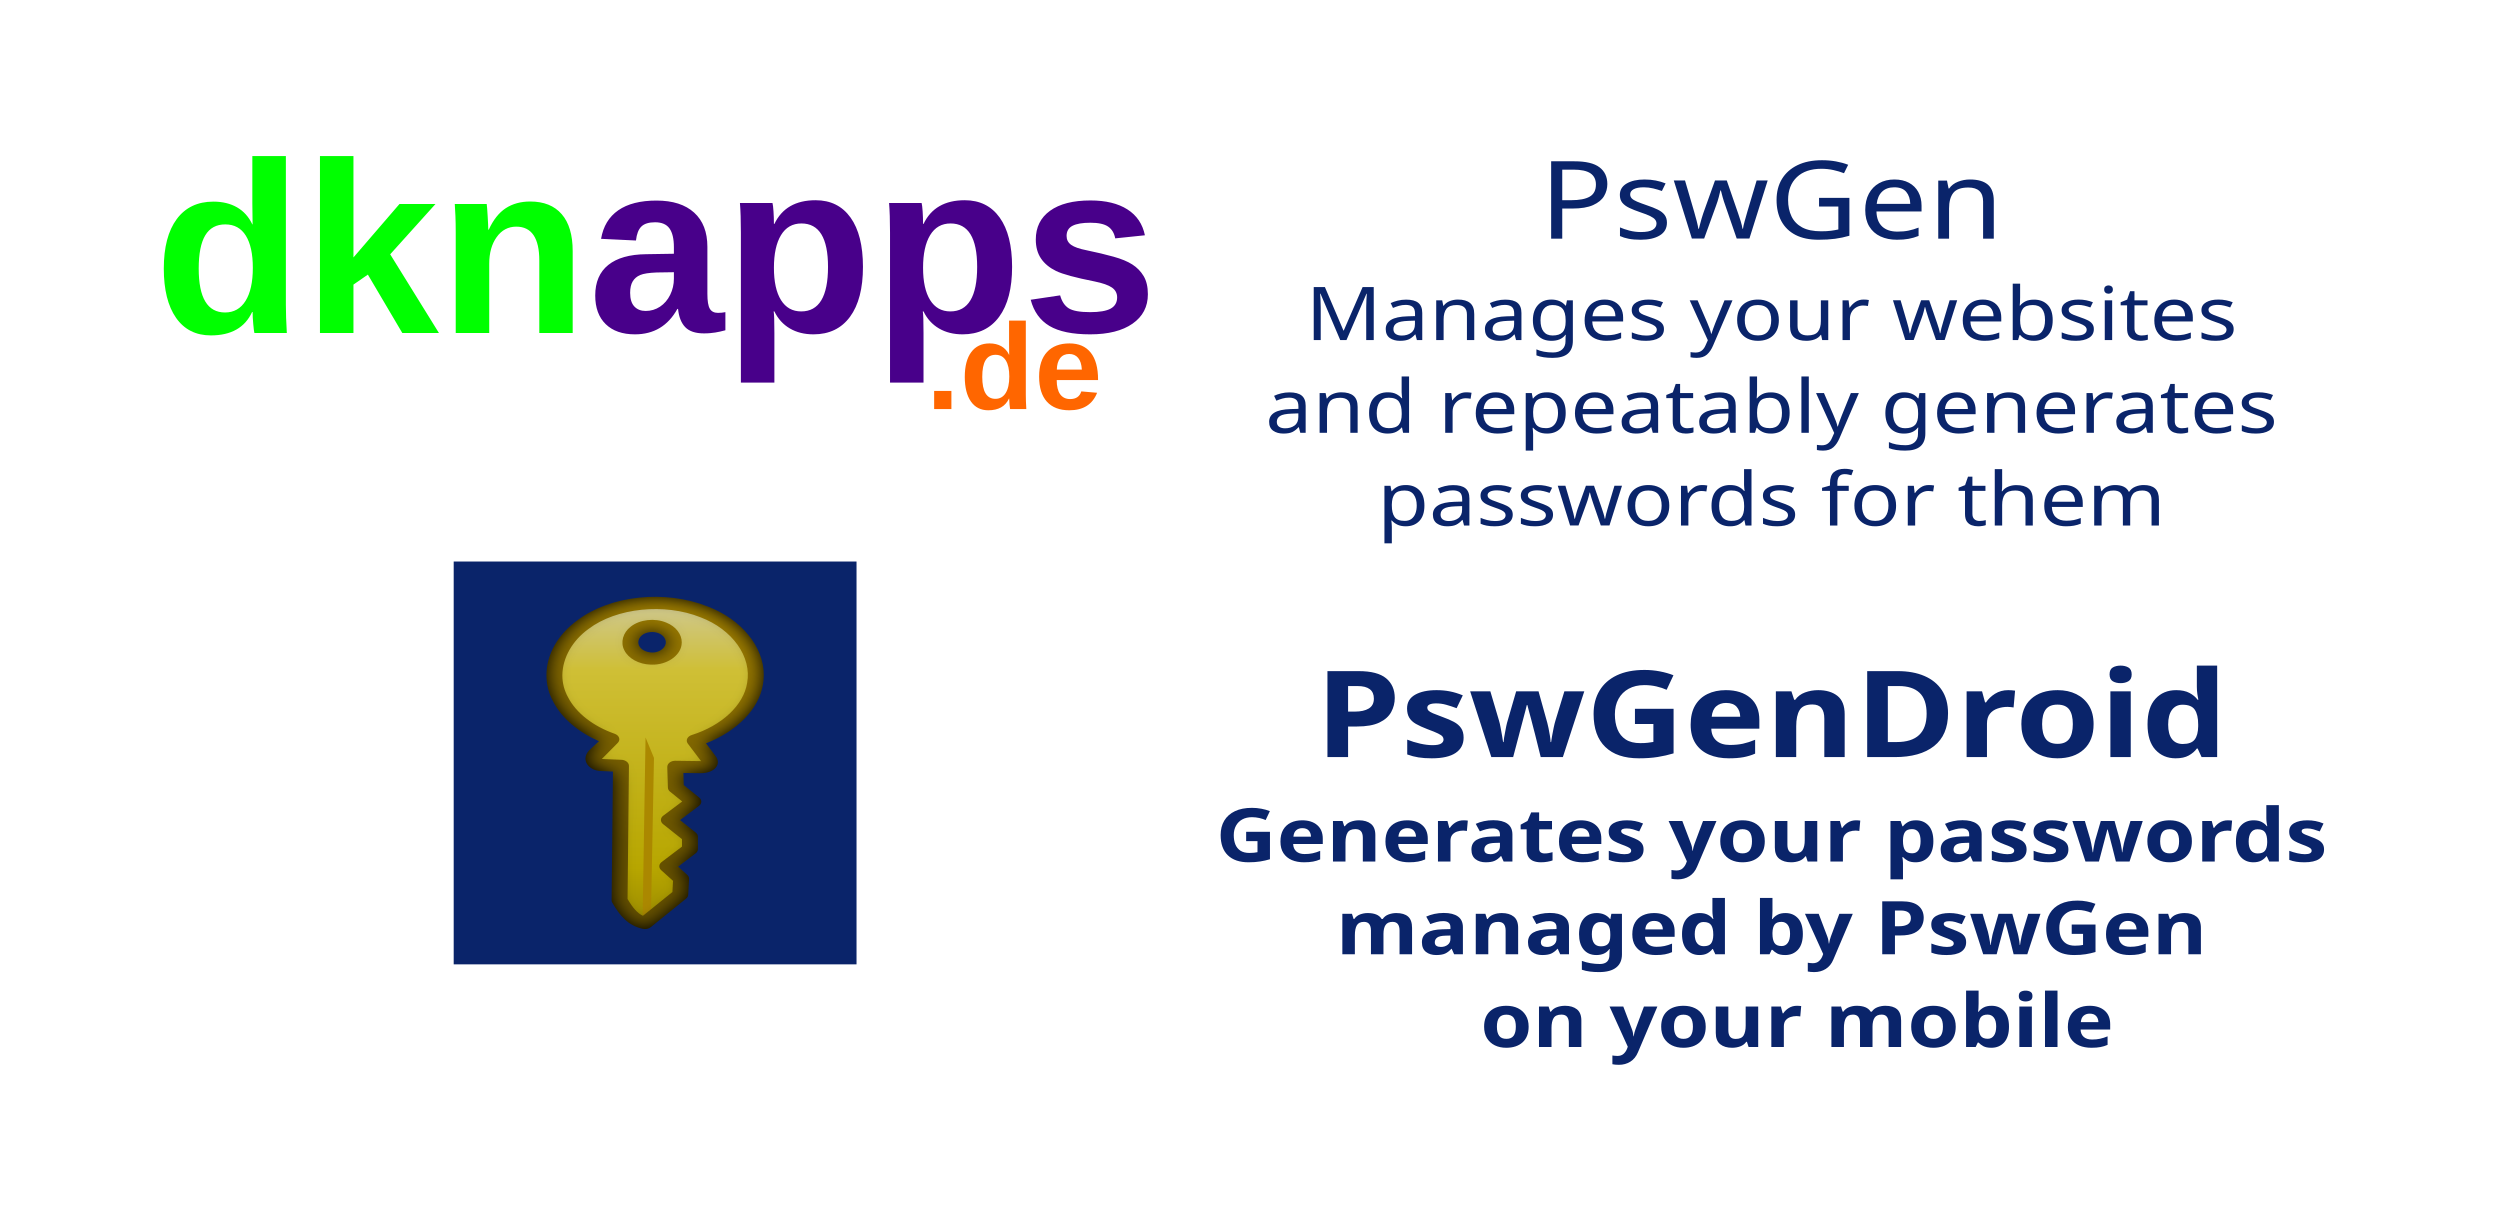
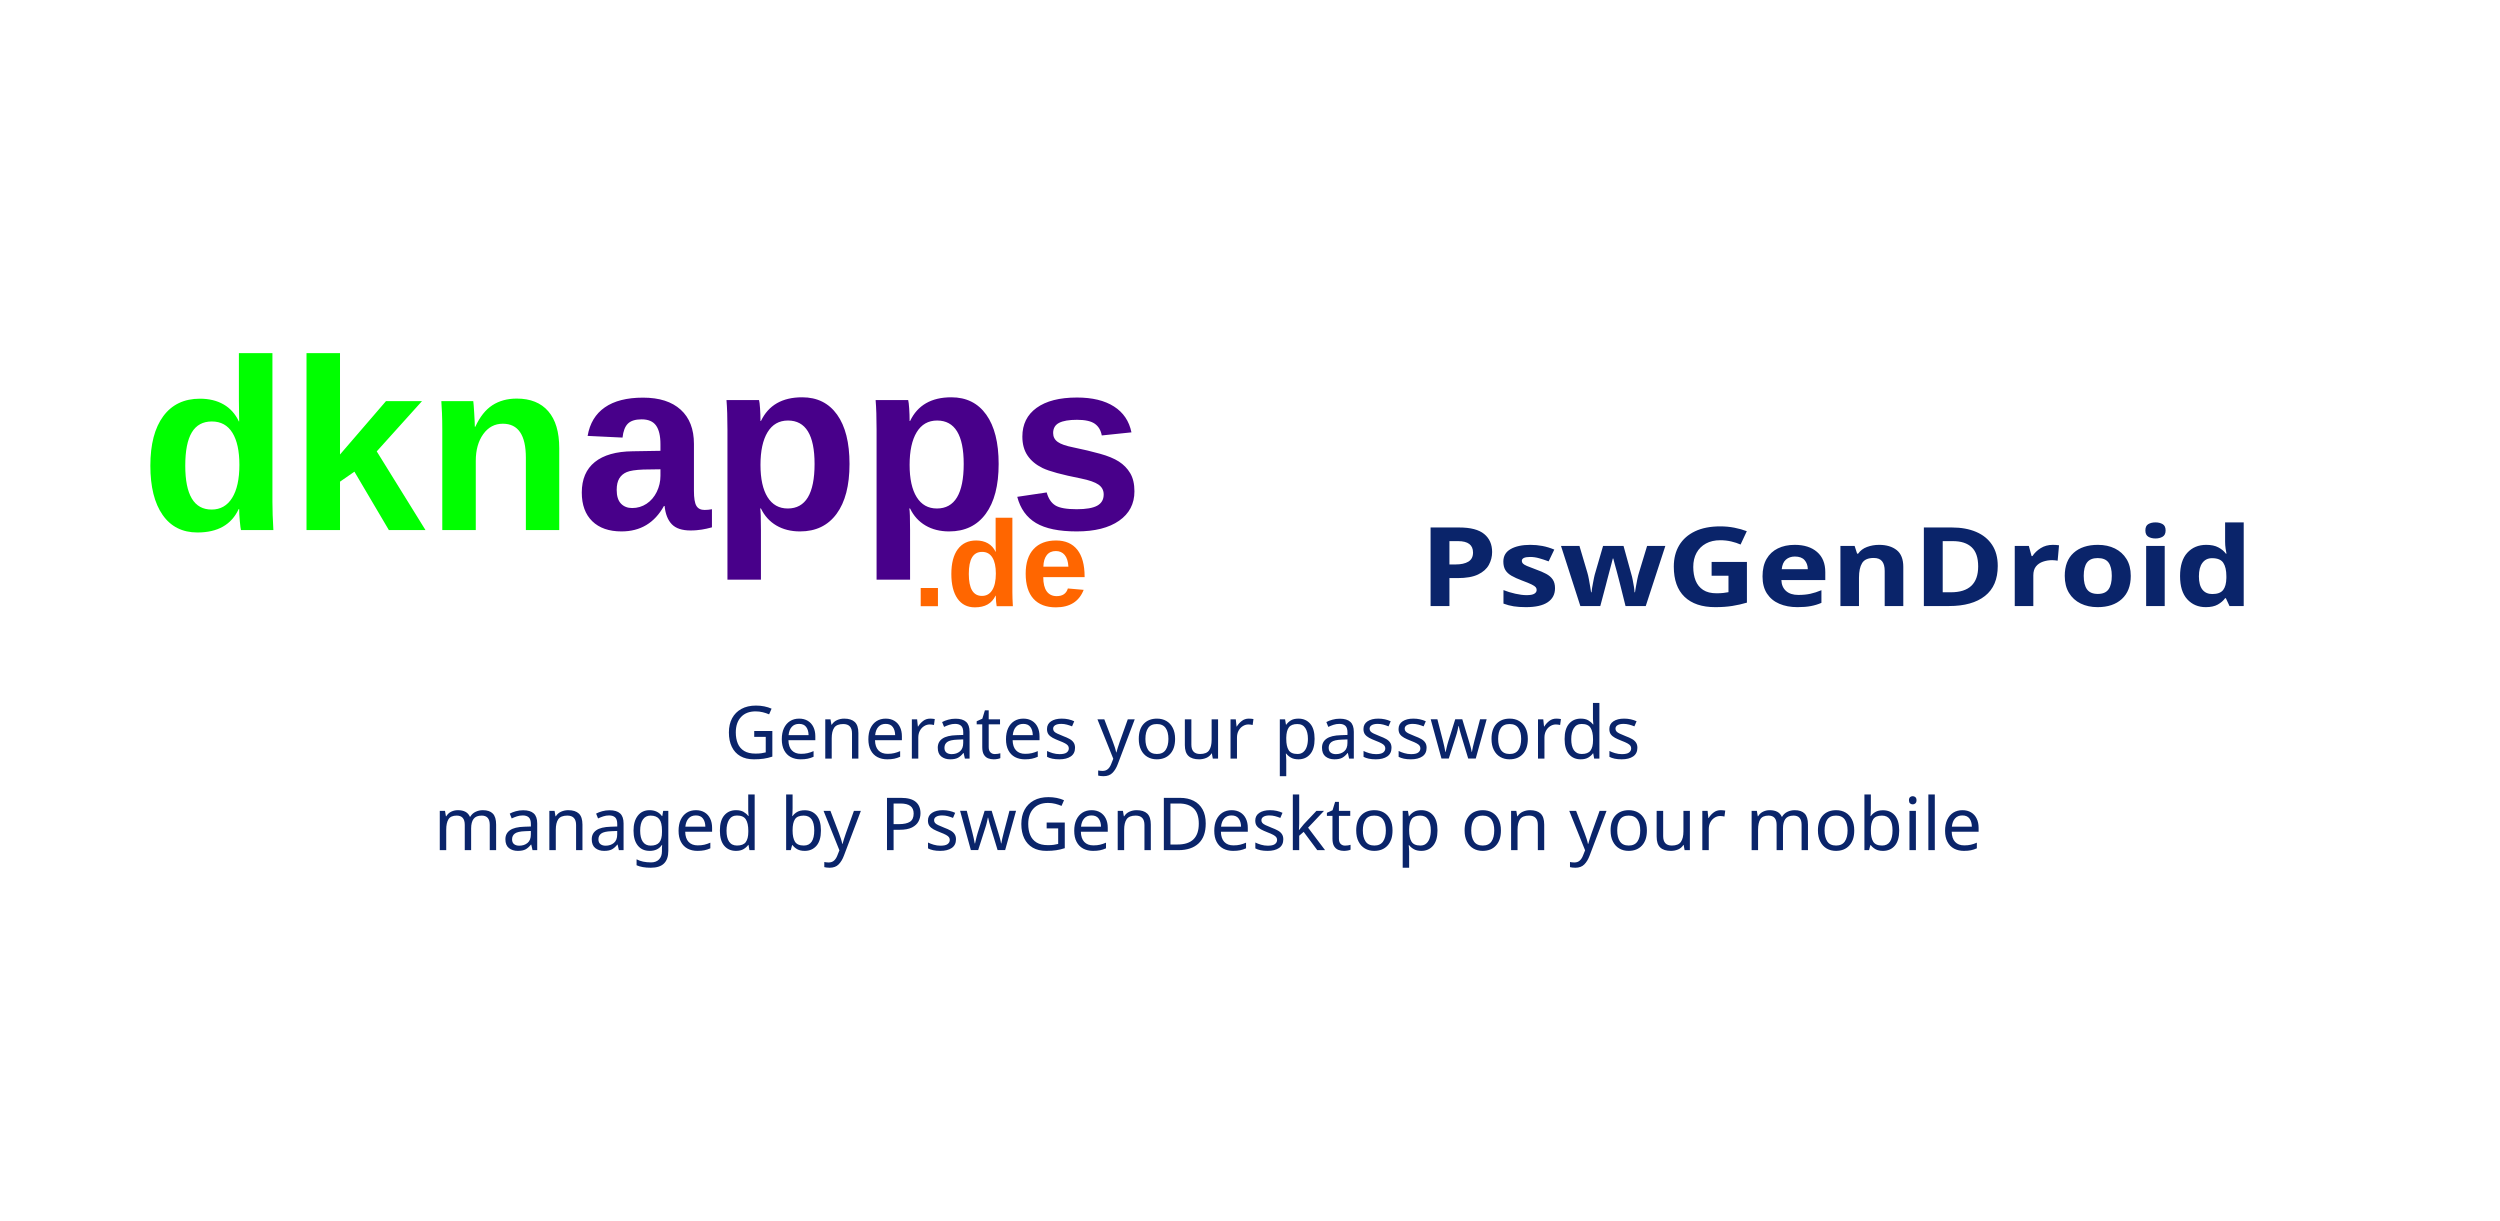
<svg xmlns="http://www.w3.org/2000/svg" xmlns:xlink="http://www.w3.org/1999/xlink" width="1024" height="500" id="svg3007" version="1.1">
  <defs id="defs3009">
    <filter id="filter3164" color-interpolation-filters="sRGB">
      <feGaussianBlur id="feGaussianBlur3166" result="result6" stdDeviation="1.5" />
      <feComposite id="feComposite3168" in2="result6" operator="atop" in="SourceGraphic" result="result8" />
      <feComposite id="feComposite3170" in2="SourceAlpha" in="result8" operator="atop" result="result9" />
    </filter>
    <linearGradient y2="32" x2="61.856" y1="32" x1="1.593" gradientUnits="userSpaceOnUse" id="linearGradient3010-183" xlink:href="#a1-77" />
    <linearGradient y2="32" x2="61.856" y1="32" x1="1.593" gradientUnits="userSpaceOnUse" id="a1-77">
      <stop id="stop3095" stop-color="#cfc88e" offset="0" />
      <stop id="stop3097" stop-color="#cfbf35" offset="0.21" />
      <stop id="stop3099" stop-color="#b7a600" offset="0.84" />
      <stop id="stop3101" stop-color="#9e8e00" offset="1" />
    </linearGradient>
    <linearGradient y2="43.957" x2="9.026" y1="20.573" x1="42.584" gradientUnits="userSpaceOnUse" id="linearGradient3012-970" xlink:href="#a2-601" />
    <linearGradient y2="43.957" x2="9.026" y1="20.573" x1="42.584" gradientUnits="userSpaceOnUse" id="a2-601">
      <stop id="stop3104" stop-color="#665100" offset="0" />
      <stop id="stop3106" stop-color="#9a7a00" offset="1" />
    </linearGradient>
    <linearGradient y2="43.957" x2="9.026" y1="20.573" x1="42.584" gradientUnits="userSpaceOnUse" id="linearGradient3037" xlink:href="#a2-601" gradientTransform="translate(-4.6787617e-6,1.3058936e-6)" />
    <linearGradient xlink:href="#a2-601" id="linearGradient3285" gradientUnits="userSpaceOnUse" gradientTransform="translate(-4.6787617e-6,1.3058936e-6)" x1="42.584" y1="20.573" x2="9.026" y2="43.957" />
  </defs>
  <g id="layer1" transform="translate(0,-100)">
-     <rect style="fill:#0a246a;fill-opacity:1" id="rect3278" width="165" height="165" x="185.833" y="330" />
-     <g id="g2988" transform="translate(32.53446,65.25377)">
+     <flowRoot xml:space="preserve" id="flowRoot3289" style="fill:black;stroke:none;stroke-opacity:1;stroke-width:1px;stroke-linejoin:miter;stroke-linecap:butt;fill-opacity:1;font-family:Sans;font-style:normal;font-weight:normal;font-size:40px;line-height:125%;letter-spacing:0px;word-spacing:0px">
+       <flowRegion id="flowRegion3291">
+         <rect id="rect3293" width="193.333" height="51.667" x="728.333" y="366.667" />
+       </flowRegion>
+       <flowPara id="flowPara3295" />
+     </flowRoot>
+     <g id="g2988" transform="translate(27.02745,145.975)">
      <g transform="translate(0.6912044,77.55078)" id="g3818">
        <text xml:space="preserve" style="font-size:100px;font-style:normal;font-variant:normal;font-weight:bold;font-stretch:normal;line-height:125%;letter-spacing:0px;word-spacing:0px;fill:#000000;fill-opacity:1;stroke:none;font-family:Arial;-inkscape-font-specification:Arial Bold" x="29.759" y="93.595" id="text3002">
          <tspan id="tspan3004" x="29.759" y="93.595" style="font-size:100px;font-style:normal;font-variant:normal;font-weight:bold;font-stretch:normal;fill:#00ff00;fill-opacity:1;font-family:Arial;-inkscape-font-specification:Arial Bold">dkn</tspan>
        </text>
        <text xml:space="preserve" style="font-size:100px;font-style:normal;font-variant:normal;font-weight:bold;font-stretch:normal;line-height:125%;letter-spacing:0px;word-spacing:0px;fill:#000000;fill-opacity:1;stroke:none;font-family:Arial;-inkscape-font-specification:Arial Bold" x="207.644" y="93.159" id="text3002-0">
          <tspan id="tspan3004-1" x="207.644" y="93.159" style="font-size:100px;font-style:normal;font-variant:normal;font-weight:bold;font-stretch:normal;fill:#48008a;fill-opacity:1;font-family:Arial;-inkscape-font-specification:Arial Bold">apps</tspan>
        </text>
      </g>
      <text id="text3002-1-0" y="202.31" x="346.705" style="font-size:144px;font-style:normal;font-variant:normal;font-weight:bold;font-stretch:normal;line-height:125%;letter-spacing:0px;word-spacing:0px;fill:#000000;fill-opacity:1;stroke:none;font-family:Arial;-inkscape-font-specification:Arial Bold" xml:space="preserve">
        <tspan style="font-size:50px;font-style:normal;font-variant:normal;font-weight:bold;font-stretch:normal;fill:#ff6600;fill-opacity:1;font-family:Arial;-inkscape-font-specification:Arial Bold" y="202.31" x="346.705" id="tspan3004-8-7">.de</tspan>
      </text>
    </g>
-     <text xml:space="preserve" style="font-size:32.359px;font-style:normal;font-weight:normal;line-height:125%;letter-spacing:0px;word-spacing:0px;fill:#0a246a;fill-opacity:1;stroke:none;font-family:Sans" x="710.863" y="210.588" id="text3097" transform="scale(1.06485,0.939099)">
-       <tspan id="tspan3099" x="710.863" y="210.588" style="font-size:47.268px;text-align:center;text-anchor:middle">PswGen</tspan>
-       <tspan x="710.863" y="254.813" id="tspan3179" style="text-align:center;text-anchor:middle">Manages your websites</tspan>
-       <tspan x="710.863" y="295.262" style="text-align:center;text-anchor:middle" id="tspan3189">and repeatably generates</tspan>
-       <tspan x="710.863" y="335.711" style="text-align:center;text-anchor:middle" id="tspan3191">passwords for them</tspan>
-       <tspan x="710.863" y="376.16" id="tspan3183" style="text-align:center;text-anchor:middle" />
-       <tspan x="710.863" y="436.705" id="tspan3101" style="font-size:52.521px;font-weight:bold;text-align:center;text-anchor:middle;-inkscape-font-specification:Sans Bold">PswGenDroid</tspan>
-       <tspan x="710.863" y="482.26" id="tspan3181" style="font-weight:bold;text-align:center;text-anchor:middle;-inkscape-font-specification:Sans Bold">Generates your passwords</tspan>
-       <tspan x="710.863" y="522.709" style="font-weight:bold;text-align:center;text-anchor:middle;-inkscape-font-specification:Sans Bold" id="tspan3185">managed by PswGen</tspan>
-       <tspan x="716.488" y="563.159" style="font-weight:bold;text-align:center;text-anchor:middle;-inkscape-font-specification:Sans Bold" id="tspan3187">on your mobile </tspan>
+     <text xml:space="preserve" style="font-size:56px;font-style:normal;font-weight:normal;line-height:125%;letter-spacing:0px;word-spacing:0px;fill:#0a246a;fill-opacity:1;stroke:none;font-family:Sans" x="742.783" y="370.816" id="text3097" transform="scale(1.06485,0.939099)">
+       <tspan x="742.783" y="370.816" style="font-size:48px;font-weight:bold;text-align:center;text-anchor:middle;-inkscape-font-specification:Sans Bold" id="tspan3187">PswGenDroid</tspan>
    </text>
-     <g transform="matrix(0,2.12661,2.801751,0,178.6773,344.4488)" id="g3005" style="filter:url(#filter3164)">
-       <path style="fill:url(#linearGradient3010-183)" d="m 58.449,26.803 -25.895,0.205 -0.158,-2.863 c -0.012,-1.023 -1.239,-1.45 -2.041,-0.921 l -2.916,2.381 c -1.535,-3.327 -4.258,-6.078 -7.634,-7.407 -1.527,-0.644 -3.157,-0.937 -4.783,-0.923 -3.58,0.026 -7.158,1.549 -9.673,4.185 -4.511,4.517 -5.404,12.104 -2.422,17.737 2.545,5.094 8.318,8.19 13.844,7.407 4.9,-0.589 9.033,-4.23 10.93,-8.812 l 3.509,2.015 c 1.027,0.64 1.603,-0.162 1.603,-1.104 l -0.067,-3.762 3.993,0.093 2.713,2.555 3.533,-3.578 3.229,3.082 h 2.387 l 3.306,-3.313 2.395,2.023 3.047,-0.126 2.644,-2.539 2.847,-2.622 C 62.353,28.907 60.978,27.913 58.449,26.803 z M 9.161,34.704 C 7.903,34.872 6.587,34.202 6.008,33.102 5.328,31.887 5.534,30.251 6.559,29.275 c 0.836,-0.826 2.179,-1.146 3.294,-0.699 1.168,0.435 1.999,1.577 2.045,2.79 0.002,0.061 0.006,0.124 0.006,0.188 0.037,1.508 -1.182,2.972 -2.743,3.15 z" id="path13" />
-       <path style="fill:#ab8800" d="m 61.407,30.177 -34.31,0.425 3.936,1.233 29.143,-0.428 1.262,-1.187 c -0.009,-0.014 -0.021,-0.028 -0.031,-0.043 z" id="path15" />
-       <path style="fill:url(#linearGradient3285)" d="m 15.051,47.889 c -5.434,0 -10.725,-3.283 -13.168,-8.172 -3.289,-6.215 -2.184,-14.249 2.641,-19.08 2.711,-2.842 6.541,-4.498 10.488,-4.526 0.002,0 0.003,0 0.004,0 1.92,0 3.644,0.342 5.241,1.015 3.093,1.218 5.792,3.613 7.555,6.671 l 1.807,-1.475 c 1.87,-1.26 3.919,0.034 3.942,1.809 l 0.095,1.705 24.784,-0.197 c 0.213,-0.007 0.327,0.033 0.477,0.098 2.559,1.123 4.395,2.309 5.034,4.445 0.128,0.426 10e-4,0.889 -0.326,1.19 l -5.474,5.144 c -0.204,0.197 -0.474,0.312 -0.758,0.324 l -3.046,0.127 c -0.27,0.02 -0.576,-0.085 -0.8,-0.274 l -1.576,-1.332 -2.548,2.555 c -0.219,0.219 -0.516,0.342 -0.825,0.342 h -2.387 c -0.3,0 -0.588,-0.115 -0.804,-0.323 l -2.4,-2.292 -2.728,2.764 c -0.444,0.45 -1.167,0.462 -1.627,0.03 l -2.388,-2.248 -2.334,-0.055 0.046,2.548 c 0,1.994 -1.74,3.138 -3.383,2.114 l -2.369,-1.36 c -2.328,4.549 -6.648,7.765 -11.314,8.325 -0.595,0.084 -1.228,0.128 -1.859,0.128 z m 0.077,-29.45 c -3.37,0.025 -6.674,1.454 -8.938,3.825 -4.072,4.079 -5.026,11.116 -2.236,16.389 2.304,4.612 7.581,7.517 12.653,6.799 4.268,-0.514 8.191,-3.694 10.017,-8.104 0.129,-0.309 0.384,-0.549 0.701,-0.657 0.316,-0.11 0.664,-0.076 0.955,0.092 l 3.367,1.933 c 0,-0.005 0,-0.009 0,-0.013 l -0.067,-3.74 c -0.006,-0.318 0.118,-0.623 0.344,-0.847 0.224,-0.223 0.536,-0.329 0.848,-0.339 l 3.993,0.093 c 0.288,0.007 0.563,0.12 0.772,0.317 l 1.885,1.775 2.734,-2.77 c 0.447,-0.452 1.172,-0.464 1.633,-0.024 l 2.891,2.76 h 1.437 l 2.964,-2.971 c 0.429,-0.429 1.114,-0.456 1.576,-0.067 l 2.049,1.73 2.152,-0.089 4.582,-4.31 c -0.486,-0.788 -1.455,-1.452 -3.231,-2.25 l -25.642,0.204 c -0.004,0 -0.007,0 -0.01,0 -0.617,0 -1.129,-0.483 -1.163,-1.1 l -0.158,-2.864 -3.059,2.298 c -0.28,0.227 -0.65,0.316 -0.998,0.232 -0.35,-0.082 -0.644,-0.32 -0.795,-0.647 -1.452,-3.148 -4.005,-5.63 -7.004,-6.81 -1.338,-0.565 -2.759,-0.845 -4.252,-0.845 z m -6.356,17.456 c -1.587,0 -3.076,-0.883 -3.795,-2.25 -0.94,-1.68 -0.618,-3.883 0.779,-5.213 1.143,-1.129 3.034,-1.535 4.53,-0.937 1.585,0.589 2.711,2.131 2.774,3.828 10e-4,0.014 0.007,0.216 0.007,0.23 0.054,2.118 -1.639,4.065 -3.774,4.309 -0.159,0.02 -0.34,0.033 -0.521,0.033 z m 0.009,-6.357 c -0.52,0 -1.045,0.211 -1.404,0.565 -0.633,0.603 -0.781,1.665 -0.352,2.431 0.361,0.686 1.19,1.13 1.983,1.017 0.956,-0.109 1.755,-1.028 1.731,-1.968 -0.033,-0.916 -0.574,-1.648 -1.292,-1.915 -0.224,-0.09 -0.439,-0.13 -0.666,-0.13 z" id="path22" />
-     </g>
-     <flowRoot xml:space="preserve" id="flowRoot3289" style="fill:black;stroke:none;stroke-opacity:1;stroke-width:1px;stroke-linejoin:miter;stroke-linecap:butt;fill-opacity:1;font-family:Sans;font-style:normal;font-weight:normal;font-size:40px;line-height:125%;letter-spacing:0px;word-spacing:0px">
-       <flowRegion id="flowRegion3291">
-         <rect id="rect3293" width="193.333" height="51.667" x="728.333" y="366.667" />
-       </flowRegion>
-       <flowPara id="flowPara3295" />
-     </flowRoot>
+     <text xml:space="preserve" style="font-size:40px;font-style:normal;font-weight:normal;line-height:125%;letter-spacing:0px;word-spacing:0px;fill:#0a246a;fill-opacity:1;stroke:none;font-family:Sans" x="520.778" y="410.721" id="text3069">
+       <tspan x="520.778" y="410.721" id="tspan3081" style="font-size:30px;text-align:center;text-anchor:middle;fill:#0a246a">Generates your passwords</tspan>
+       <tspan x="520.778" y="448.221" style="font-size:30px;text-align:center;text-anchor:middle;fill:#0a246a" id="tspan3031">managed by PswGenDesktop on your mobile</tspan>
+     </text>
  </g>
</svg>
